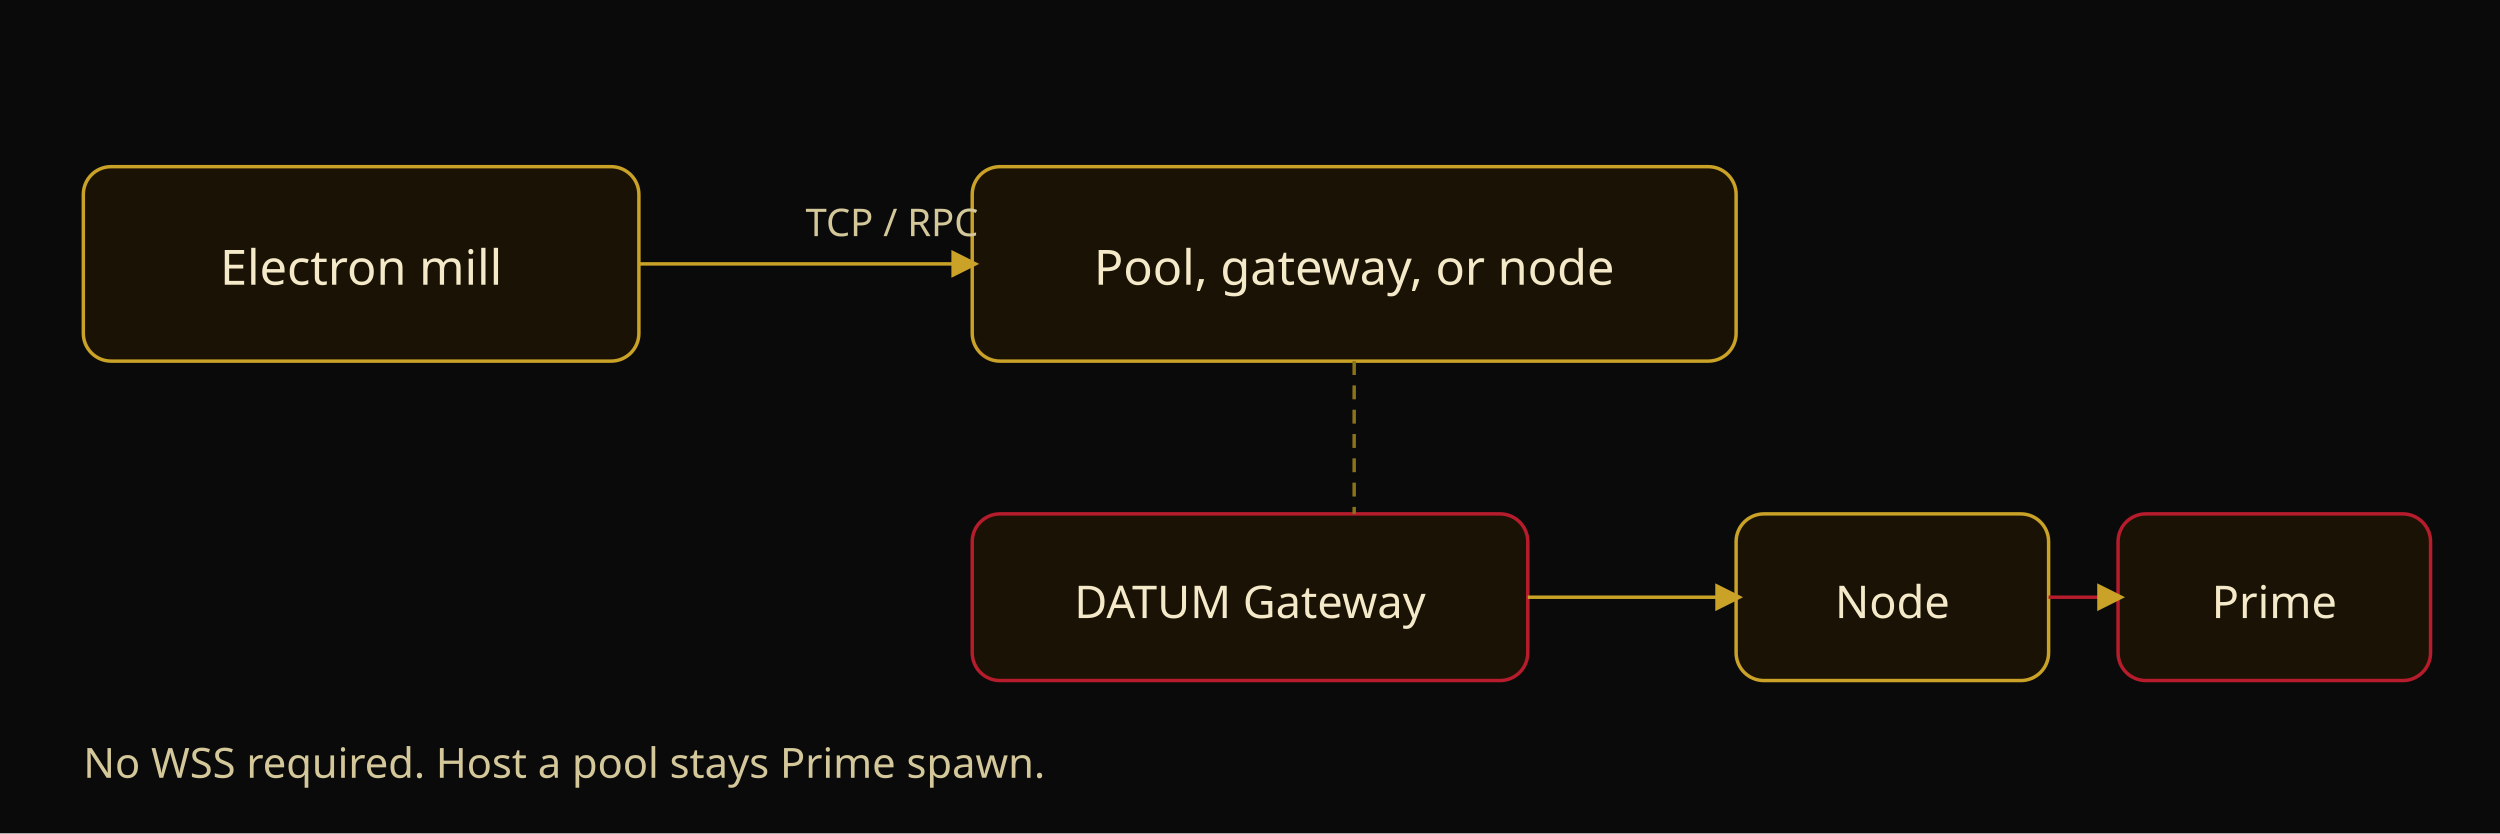
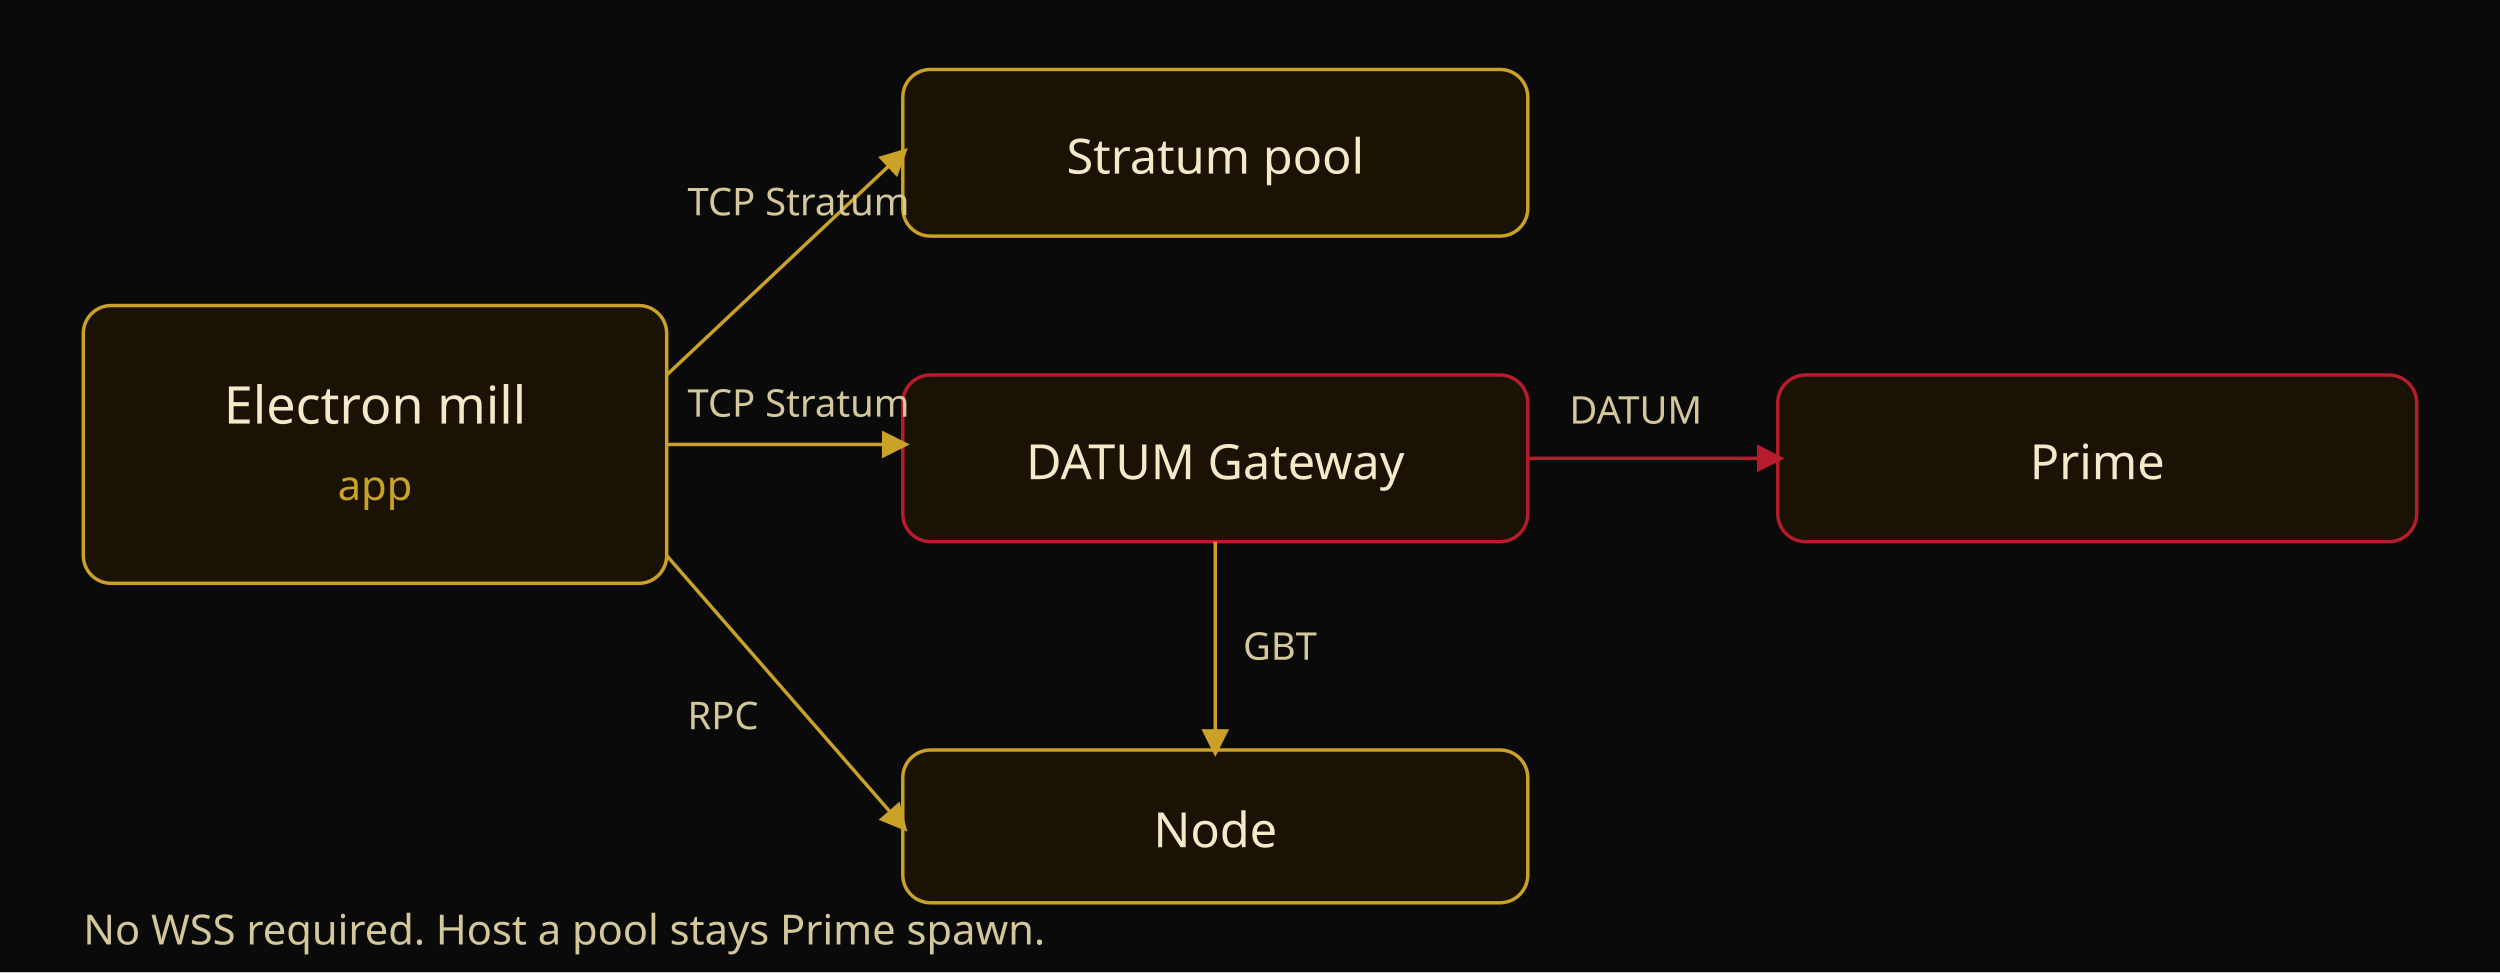
- <svg xmlns="http://www.w3.org/2000/svg" viewBox="0 0 720 240" role="img" aria-labelledby="deskTitle deskDesc">
-   <rect width="720" height="240" fill="#0a0a0a" />
-   <rect x="24" y="48" width="160" height="56" rx="8" fill="#1a1204" stroke="#c9a227" />
-   <text x="104" y="82" text-anchor="middle" fill="#f4e9c8" font-family="sans-serif" font-size="14">Electron mill</text>
-   <rect x="280" y="48" width="220" height="56" rx="8" fill="#1a1204" stroke="#c9a227" />
-   <text x="390" y="82" text-anchor="middle" fill="#f4e9c8" font-family="sans-serif" font-size="14">Pool, gateway, or node</text>
-   <path d="M184 76 H280" stroke="#c9a227" marker-end="url(#a)" />
-   <text x="232" y="68" fill="#d4c89a" font-family="sans-serif" font-size="11">TCP / RPC</text>
-   <rect x="280" y="148" width="160" height="48" rx="8" fill="#1a1204" stroke="#b71c2c" />
-   <text x="360" y="178" text-anchor="middle" fill="#f4e9c8" font-family="sans-serif" font-size="13">DATUM Gateway</text>
-   <rect x="500" y="148" width="90" height="48" rx="8" fill="#1a1204" stroke="#c9a227" />
-   <text x="545" y="178" text-anchor="middle" fill="#f4e9c8" font-family="sans-serif" font-size="13">Node</text>
-   <rect x="610" y="148" width="90" height="48" rx="8" fill="#1a1204" stroke="#b71c2c" />
-   <text x="655" y="178" text-anchor="middle" fill="#f4e9c8" font-family="sans-serif" font-size="13">Prime</text>
-   <path d="M390 104 V148" stroke="#8a7318" stroke-dasharray="4 3" />
-   <path d="M440 172 H500" stroke="#c9a227" marker-end="url(#a)" />
-   <path d="M590 172 H610" stroke="#b71c2c" marker-end="url(#a)" />
-   <text x="24" y="224" fill="#d4c89a" font-family="sans-serif" font-size="12">No WSS required. Host a pool stays Prime spawn.</text>
+ <svg xmlns="http://www.w3.org/2000/svg" viewBox="0 0 720 280" role="img" aria-labelledby="deskTitle deskDesc">
+   <rect width="720" height="280" fill="#0a0a0a" />
+   <rect x="24" y="88" width="168" height="80" rx="8" fill="#1a1204" stroke="#c9a227" />
+   <text x="108" y="122" text-anchor="middle" fill="#f4e9c8" font-family="sans-serif" font-size="15">Electron mill</text>
+   <text x="108" y="144" text-anchor="middle" fill="#c9a227" font-family="sans-serif" font-size="12">app</text>
+   <rect x="260" y="20" width="180" height="48" rx="8" fill="#1a1204" stroke="#c9a227" />
+   <text x="350" y="50" text-anchor="middle" fill="#f4e9c8" font-family="sans-serif" font-size="14">Stratum pool</text>
+   <rect x="260" y="108" width="180" height="48" rx="8" fill="#1a1204" stroke="#b71c2c" />
+   <text x="350" y="138" text-anchor="middle" fill="#f4e9c8" font-family="sans-serif" font-size="14">DATUM Gateway</text>
+   <rect x="260" y="216" width="180" height="44" rx="8" fill="#1a1204" stroke="#c9a227" />
+   <text x="350" y="244" text-anchor="middle" fill="#f4e9c8" font-family="sans-serif" font-size="14">Node</text>
+   <rect x="512" y="108" width="184" height="48" rx="8" fill="#1a1204" stroke="#b71c2c" />
+   <text x="604" y="138" text-anchor="middle" fill="#f4e9c8" font-family="sans-serif" font-size="14">Prime</text>
+   <path d="M192 108 L260 44" stroke="#c9a227" marker-end="url(#gold)" />
+   <text x="198" y="62" fill="#d4c89a" font-family="sans-serif" font-size="11">TCP Stratum</text>
+   <path d="M192 128 H260" stroke="#c9a227" marker-end="url(#gold)" />
+   <text x="198" y="120" fill="#d4c89a" font-family="sans-serif" font-size="11">TCP Stratum</text>
+   <path d="M192 160 L260 238" stroke="#c9a227" marker-end="url(#gold)" />
+   <text x="198" y="210" fill="#d4c89a" font-family="sans-serif" font-size="11">RPC</text>
+   <path d="M440 132 H512" stroke="#b71c2c" marker-end="url(#crimson)" />
+   <text x="452" y="122" fill="#d4c89a" font-family="sans-serif" font-size="11">DATUM</text>
+   <path d="M350 156 V216" stroke="#c9a227" marker-end="url(#gold)" />
+   <text x="358" y="190" fill="#d4c89a" font-family="sans-serif" font-size="11">GBT</text>
+   <text x="24" y="272" fill="#d4c89a" font-family="sans-serif" font-size="12">No WSS required. Host a pool stays Prime spawn.</text>
  <defs>
-     <marker id="a" markerWidth="8" markerHeight="8" refX="6" refY="4" orient="auto">
+     <marker id="gold" markerWidth="8" markerHeight="8" refX="6" refY="4" orient="auto">
      <path d="M0 0 L8 4 L0 8 Z" fill="#c9a227" />
+     </marker>
+     <marker id="crimson" markerWidth="8" markerHeight="8" refX="6" refY="4" orient="auto">
+       <path d="M0 0 L8 4 L0 8 Z" fill="#b71c2c" />
    </marker>
  </defs>
</svg>
